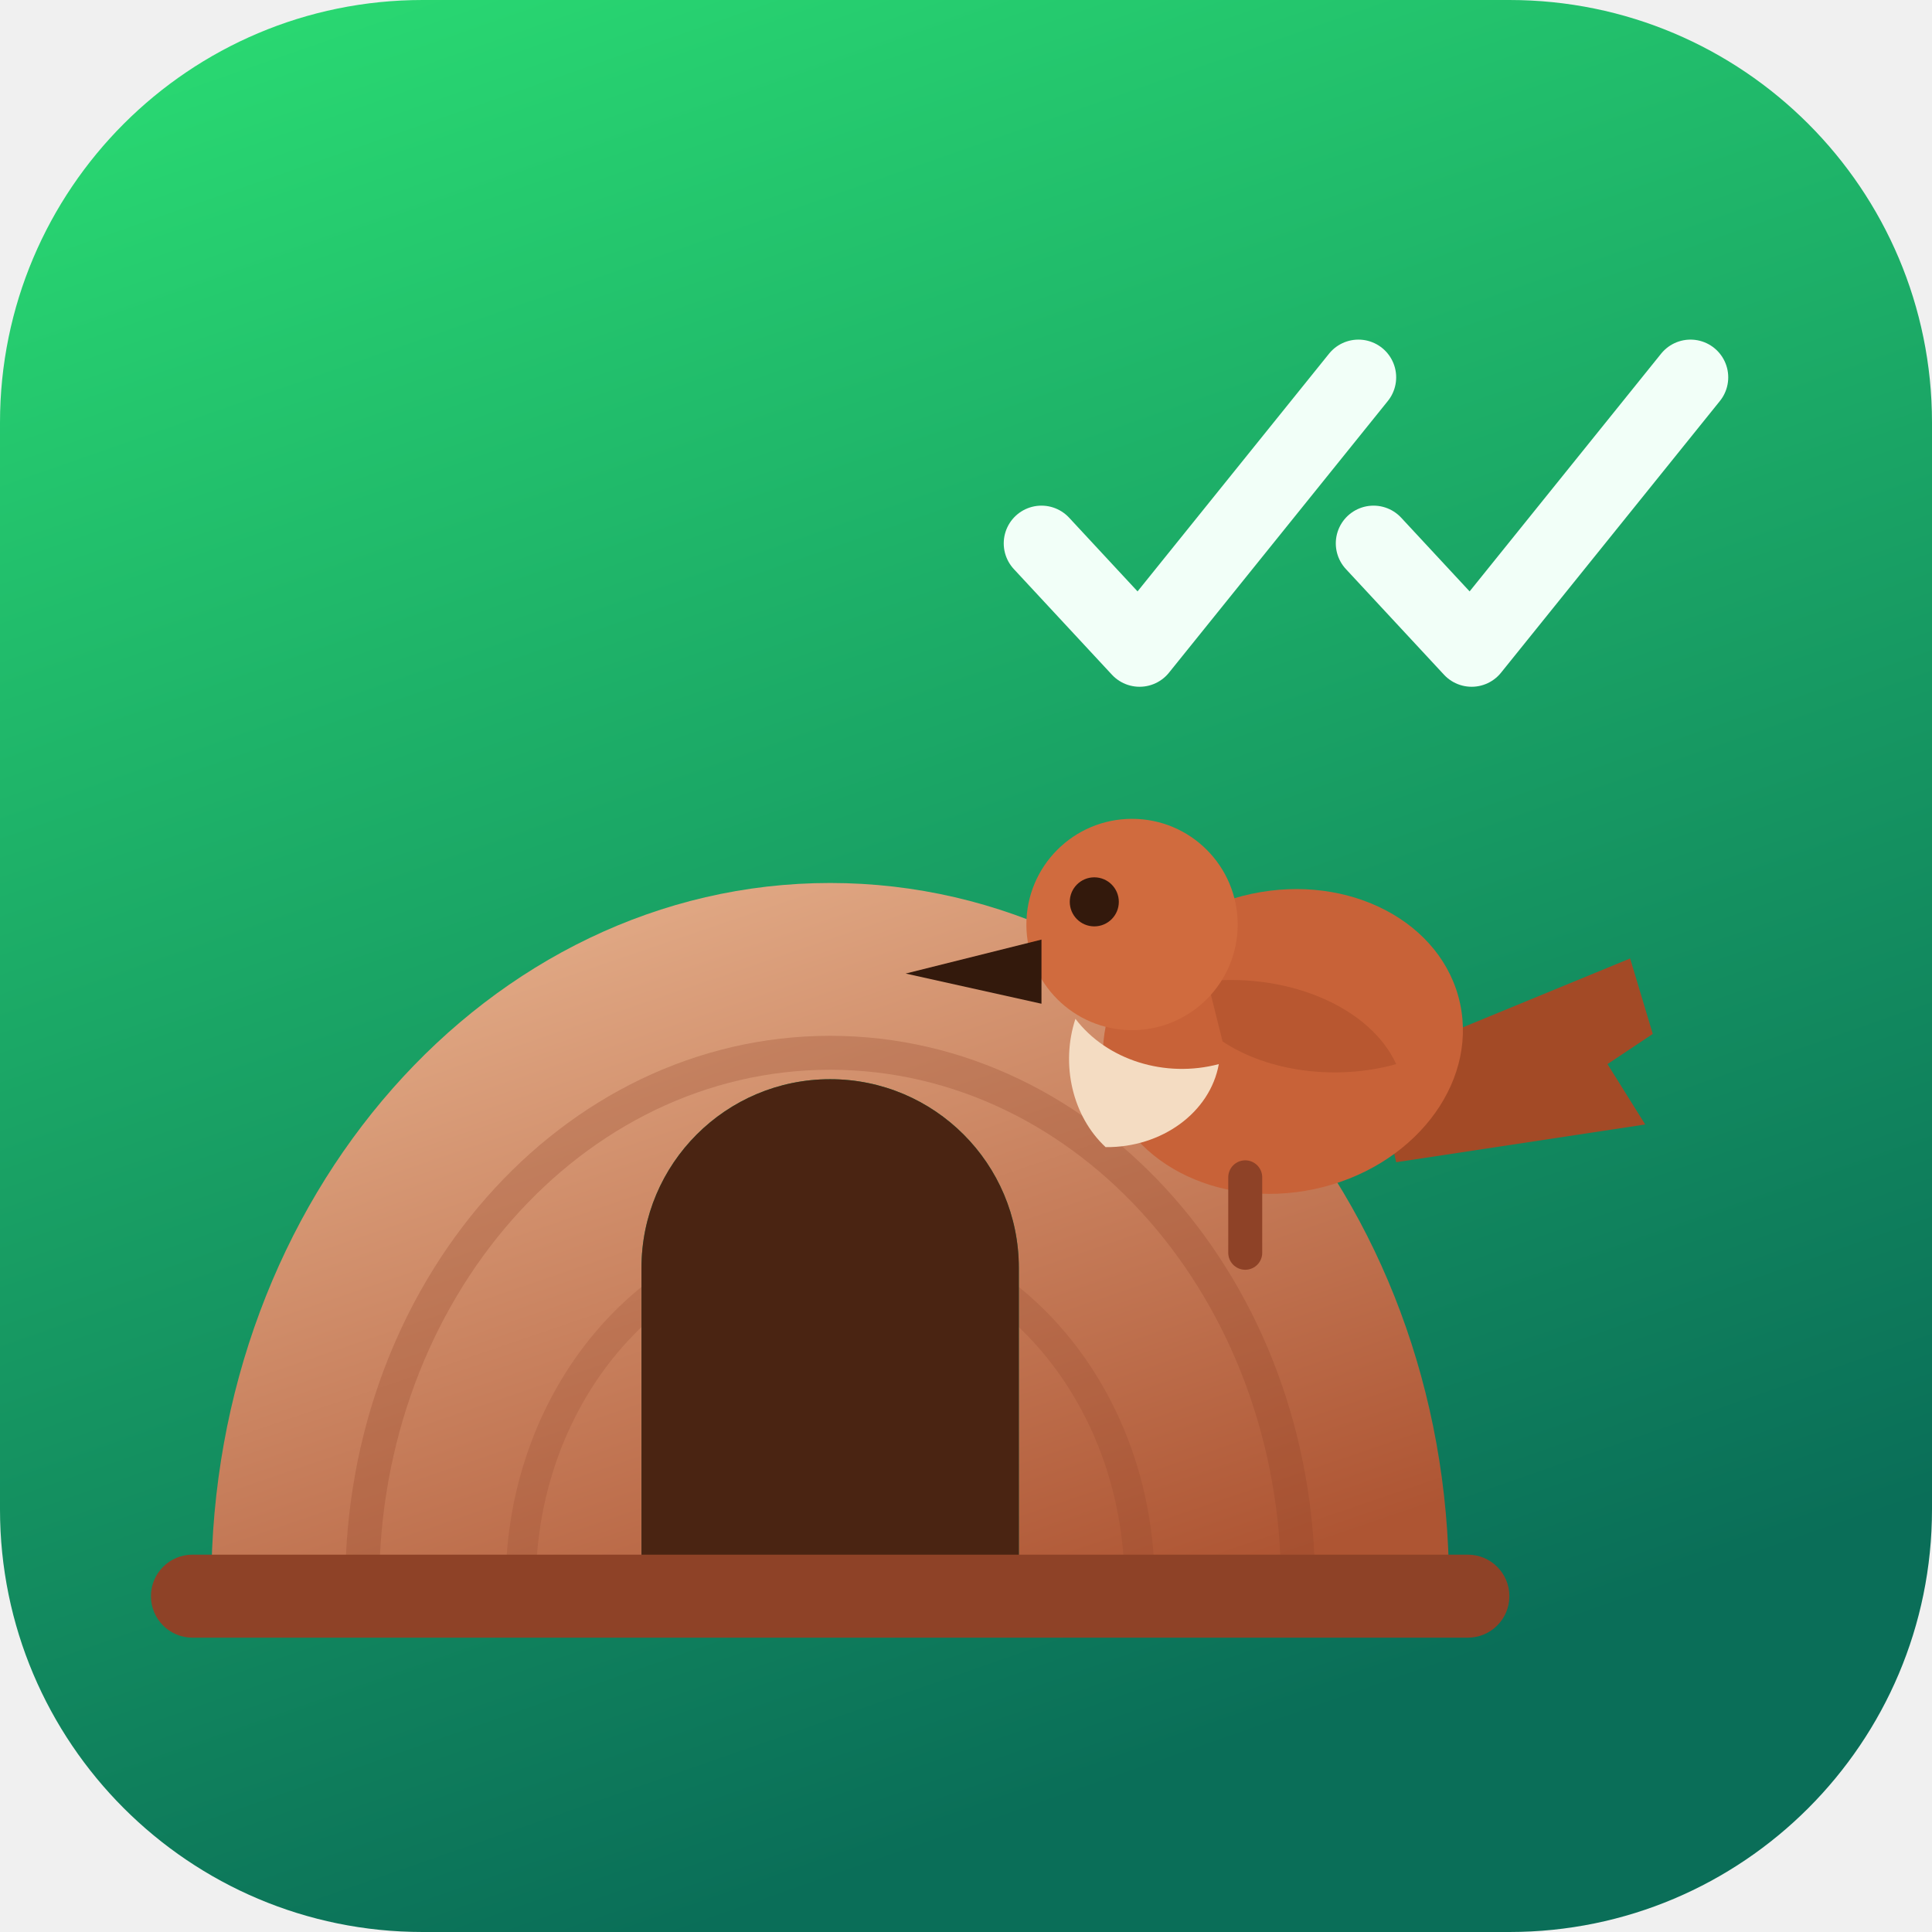
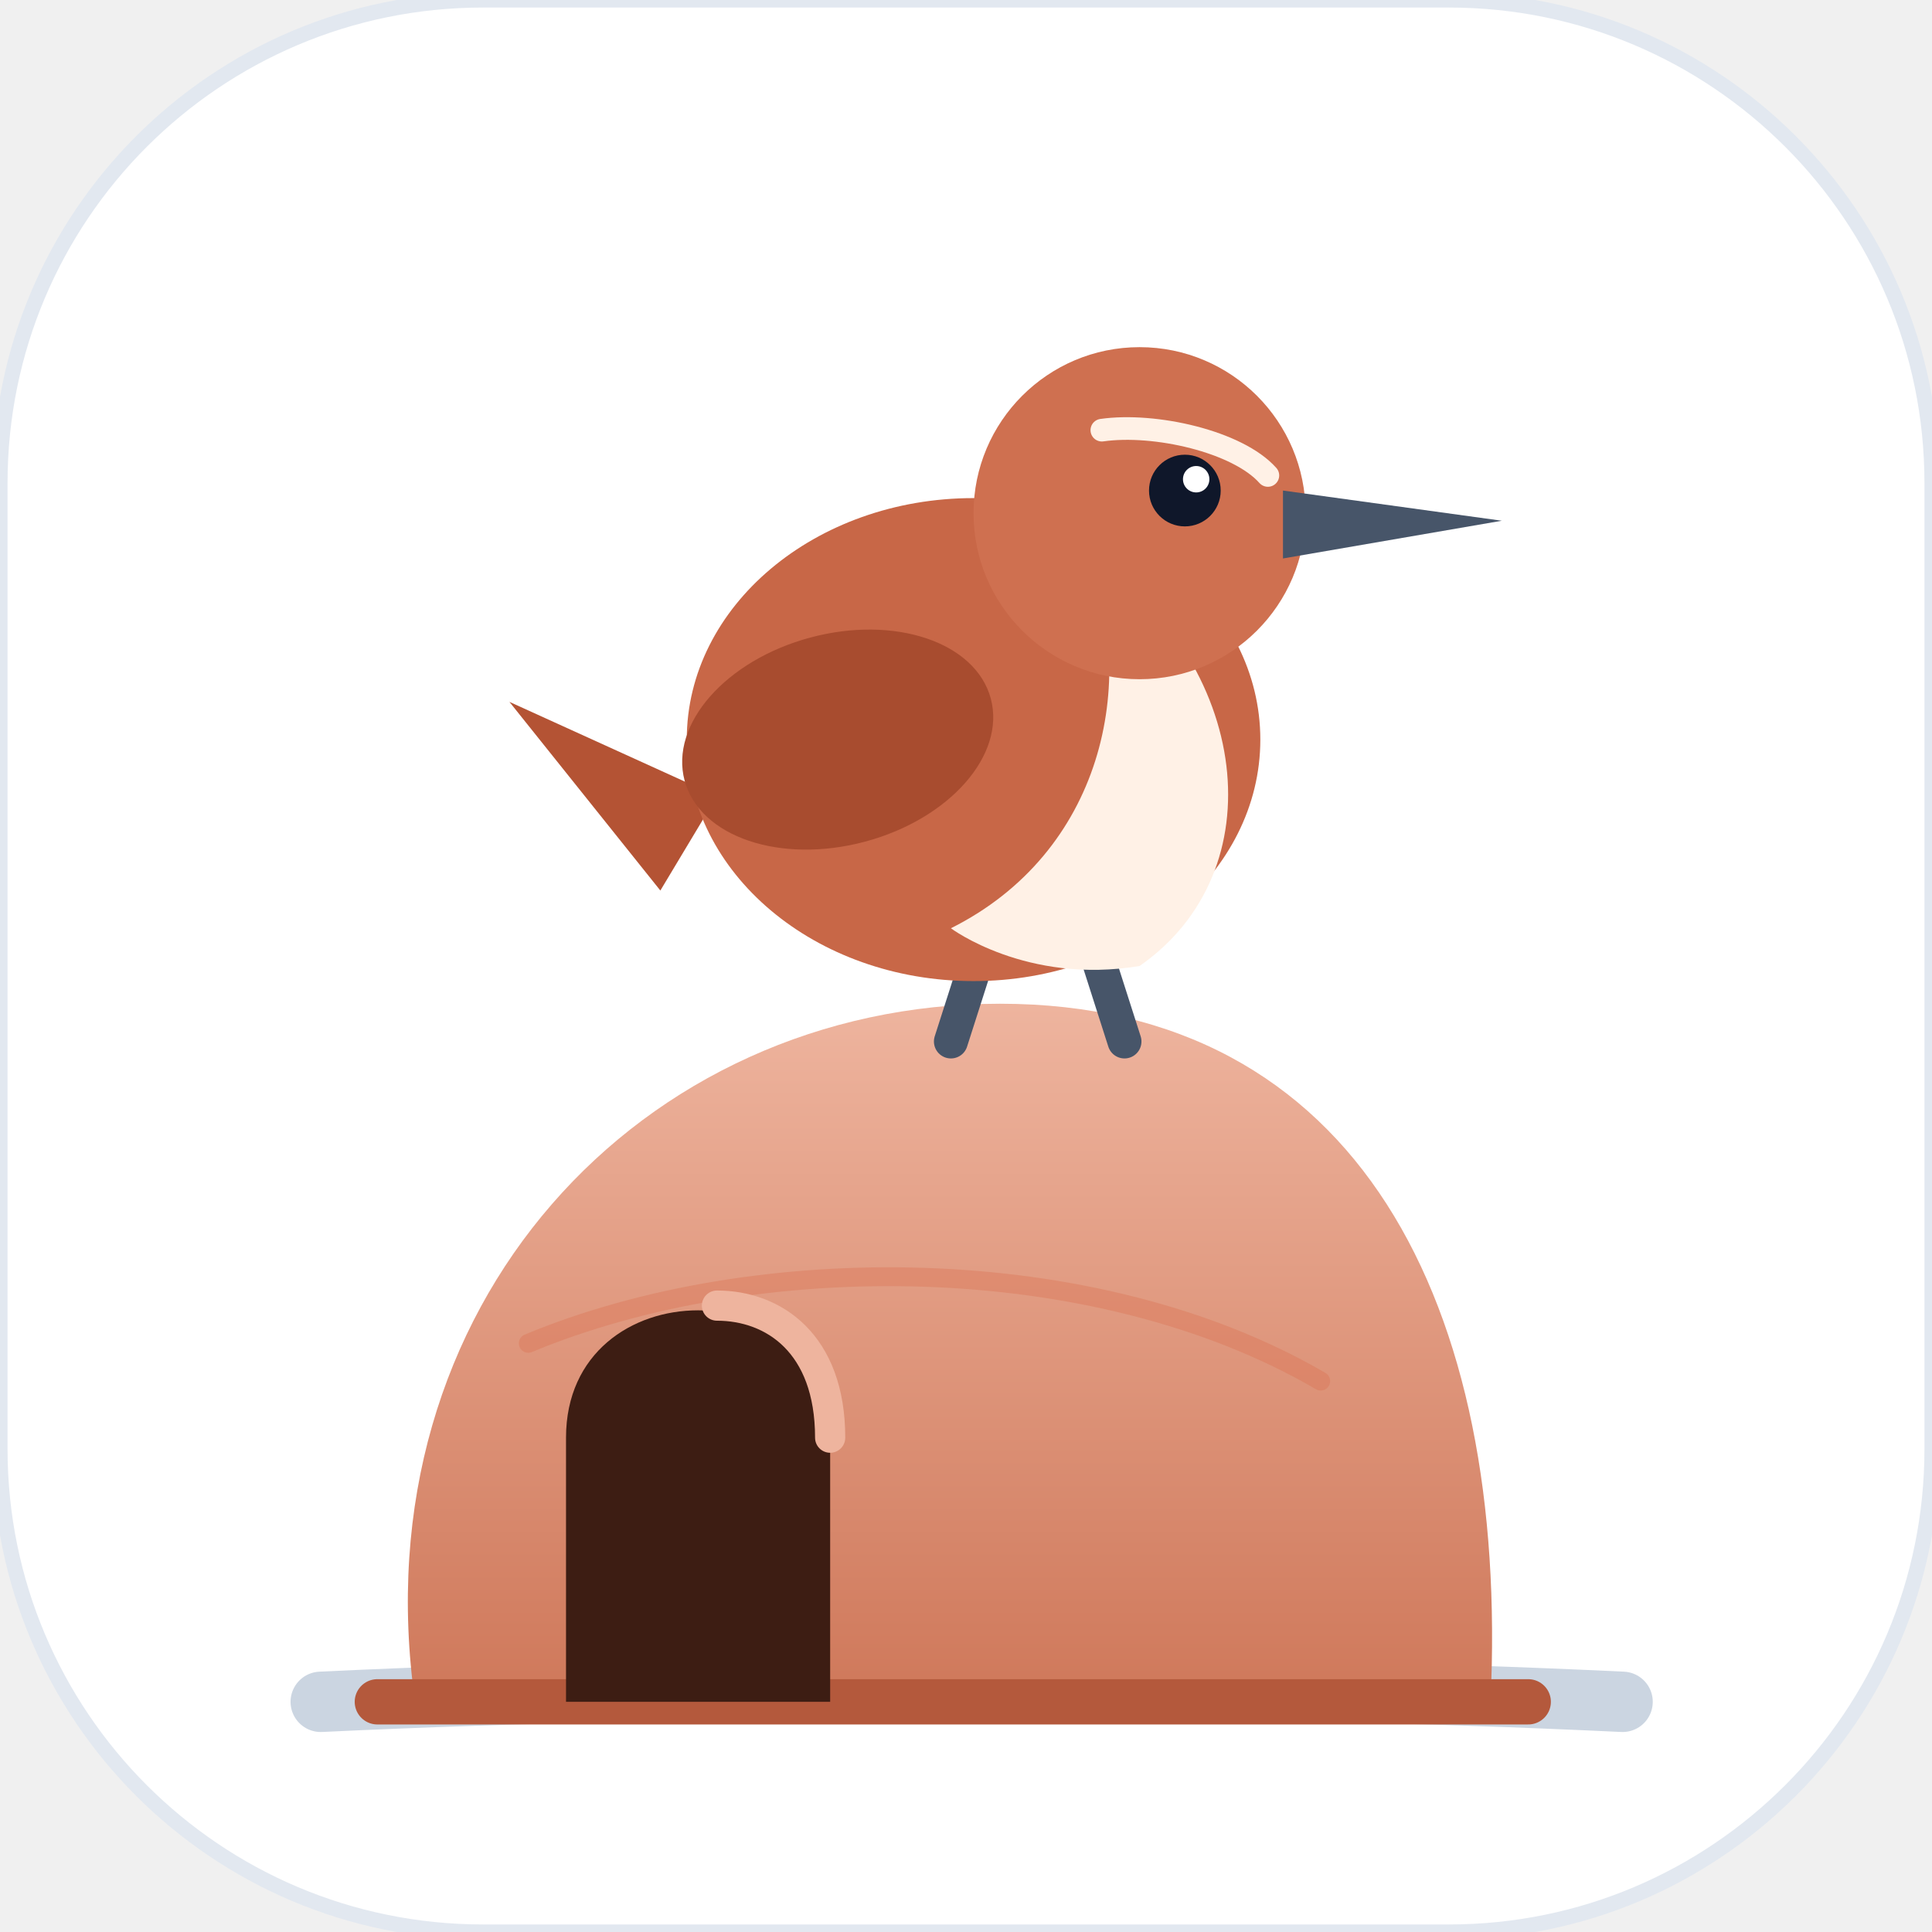
<svg xmlns="http://www.w3.org/2000/svg" viewBox="0 0 512 512" width="512" height="512">
  <defs>
-     <linearGradient id="wa" x1="0" y1="0" x2="0.35" y2="1">
-       <stop offset="0%" stop-color="#2BDE73" />
-       <stop offset="100%" stop-color="#0A6E58" />
+     <linearGradient id="clay" x1="0%" y1="0%" x2="0%" y2="100%">
+       <stop offset="0%" stop-color="#EEB49E" />
+       <stop offset="100%" stop-color="#CF785A" />
    </linearGradient>
-     <linearGradient id="clay" x1="0.2" y1="0" x2="0.8" y2="1">
-       <stop offset="0%" stop-color="#E5B08C" />
-       <stop offset="100%" stop-color="#AE5533" />
-     </linearGradient>
-     <mask id="door">
-       <rect width="512" height="512" fill="#fff" />
-       <path d="M170 420 v-84 a50 50 0 0 1 100 0 v84 Z" fill="#000" />
-     </mask>
  </defs>
-   <rect width="512" height="512" rx="112" fill="url(#wa)" />
-   <g transform="translate(276 96)" stroke="#F2FFF8" stroke-width="20" stroke-linecap="round" stroke-linejoin="round" fill="none">
-     <path d="M0 48 L26 76 L84 4" />
-     <path d="M88 48 L114 76 L172 4" />
-   </g>
-   <g mask="url(#door)">
-     <path d="M56 420 a164 186 0 0 1 328 0 Z" fill="url(#clay)" />
-     <path d="M96 420 a124 141 0 0 1 248 0" fill="none" stroke="#8E4227" stroke-width="9" opacity="0.26" stroke-linecap="round" />
-     <path d="M138 420 a82 93 0 0 1 164 0" fill="none" stroke="#8E4227" stroke-width="8" opacity="0.2" stroke-linecap="round" />
-   </g>
-   <path d="M170 420 v-84 a50 50 0 0 1 100 0 v84 Z" fill="#4A2412" />
-   <rect x="40" y="412" width="360" height="22" rx="11" fill="#8E4227" />
-   <g transform="translate(340 276)">
-     <path d="M24 6 L92 -22 L98 -2 L86 6 L96 22 L30 32 Z" fill="#A34A26" />
-     <ellipse cx="0" cy="0" rx="48" ry="40" transform="rotate(-12)" fill="#C86238" />
-     <path d="M-20 -16 a46 32 0 0 1 50 22 a42 28 0 0 1 -46 -6 Z" fill="#A34A26" opacity="0.45" />
-     <circle cx="-40" cy="-31" r="28" fill="#D06B3E" />
-     <path d="M-17 6 a30 26 0 0 1 -30 22 a26 30 0 0 1 -8 -34 a34 30 0 0 0 38 12 Z" fill="#F4DCC2" />
-     <circle cx="-50" cy="-37" r="6.5" fill="#33190C" />
-     <path d="M-64 -27 L-100 -18 L-64 -10 Z" fill="#33190C" />
-     <path d="M-10 36 v20" stroke="#8E4227" stroke-width="9" stroke-linecap="round" />
+   <rect width="512" height="512" rx="128" fill="#FFFFFF" stroke="#E2E8F0" stroke-width="4" />
+   <g transform="translate(60, 36)">
+     <path d="M 25 415 C 130 410, 265 410, 370 415" stroke="#CBD5E1" stroke-width="16" stroke-linecap="round" />
+     <g transform="translate(30, 200)">
+       <path d="M 20 215 C 5 110, 80 30, 175 30 C 270 30, 310 110, 305 215 Z" fill="url(#clay)" />
+       <path d="M 10 215 L 315 215" stroke="#B4593C" stroke-width="12" stroke-linecap="round" />
+       <path d="M 50 120 C 110 95, 200 95, 260 130" fill="none" stroke="#D96E4C" stroke-width="5" opacity="0.35" stroke-linecap="round" />
+       <path d="M 60 215 V 145 C 60 100, 130 100, 130 145 V 215 Z" fill="#3D1D13" />
+       <path d="M 130 145 C 130 120, 115 110, 100 110" fill="none" stroke="#EEB49E" stroke-width="8" stroke-linecap="round" />
+     </g>
+     <g transform="translate(110, 10)">
+       <path d="M 90 205 L 82 230 M 120 205 L 128 230" stroke="#475569" stroke-width="9" stroke-linecap="round" />
+       <path d="M 20 165 L -35 140 L 5 190 Z" fill="#B45334" />
+       <ellipse cx="88" cy="150" rx="76" ry="64" fill="#C86747" />
+       <path d="M 118 100 C 162 130, 168 185, 132 210 C 102 215, 82 200, 82 200 C 122 180, 132 135, 118 100 Z" fill="#FFF1E6" />
+       <ellipse cx="52" cy="150" rx="42" ry="28" transform="rotate(-15 52 150)" fill="#A84C2F" />
+       <circle cx="132" cy="90" r="44" fill="#CF7050" />
+       <path d="M 122 68 C 136 66, 158 71, 166 80" stroke="#FFF1E6" stroke-width="6" stroke-linecap="round" fill="none" />
+       <circle cx="144" cy="84" r="9.5" fill="#0F172A" />
+       <circle cx="147" cy="81" r="3.5" fill="#FFFFFF" />
+       <path d="M 170 84 L 228 92 L 170 102 Z" fill="#475569" />
+     </g>
  </g>
</svg>
